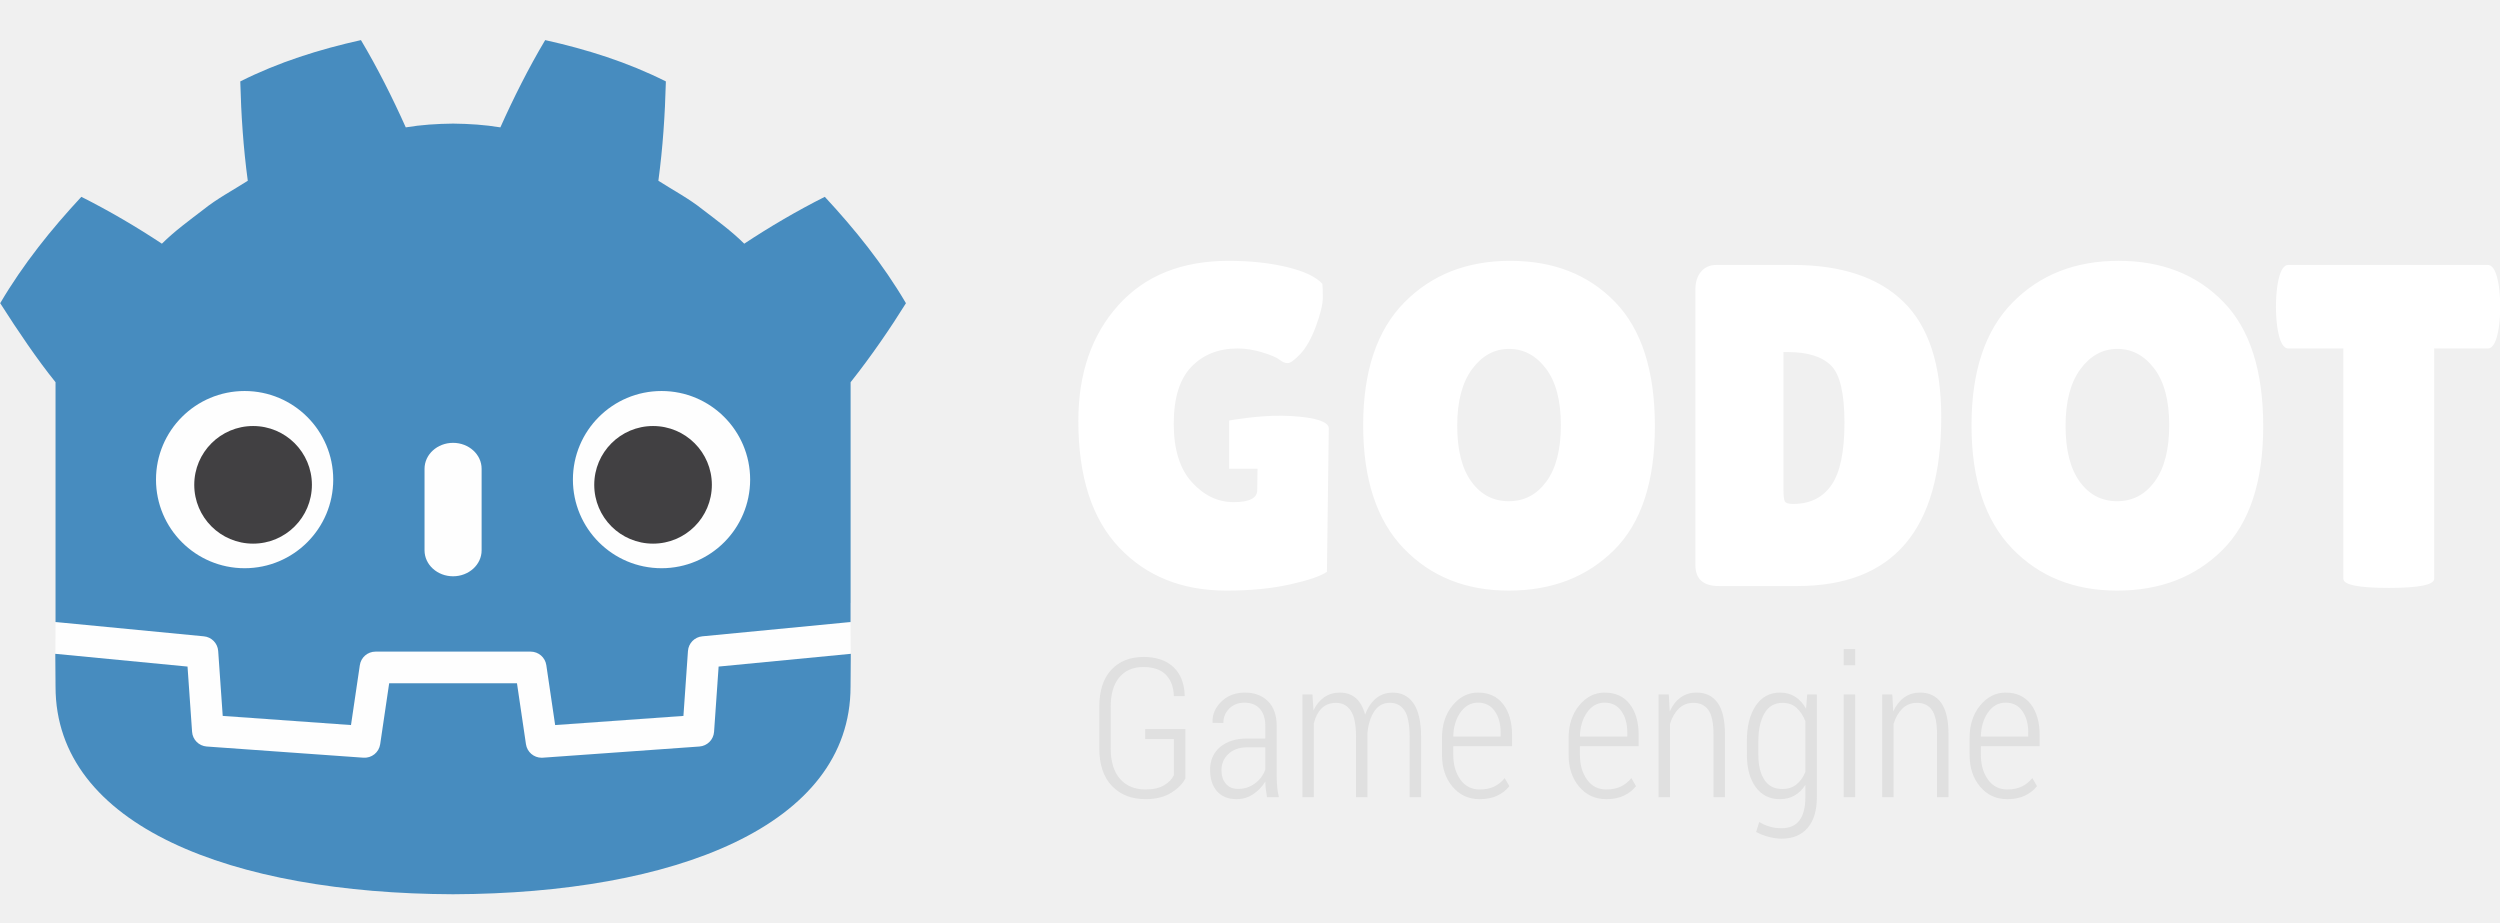
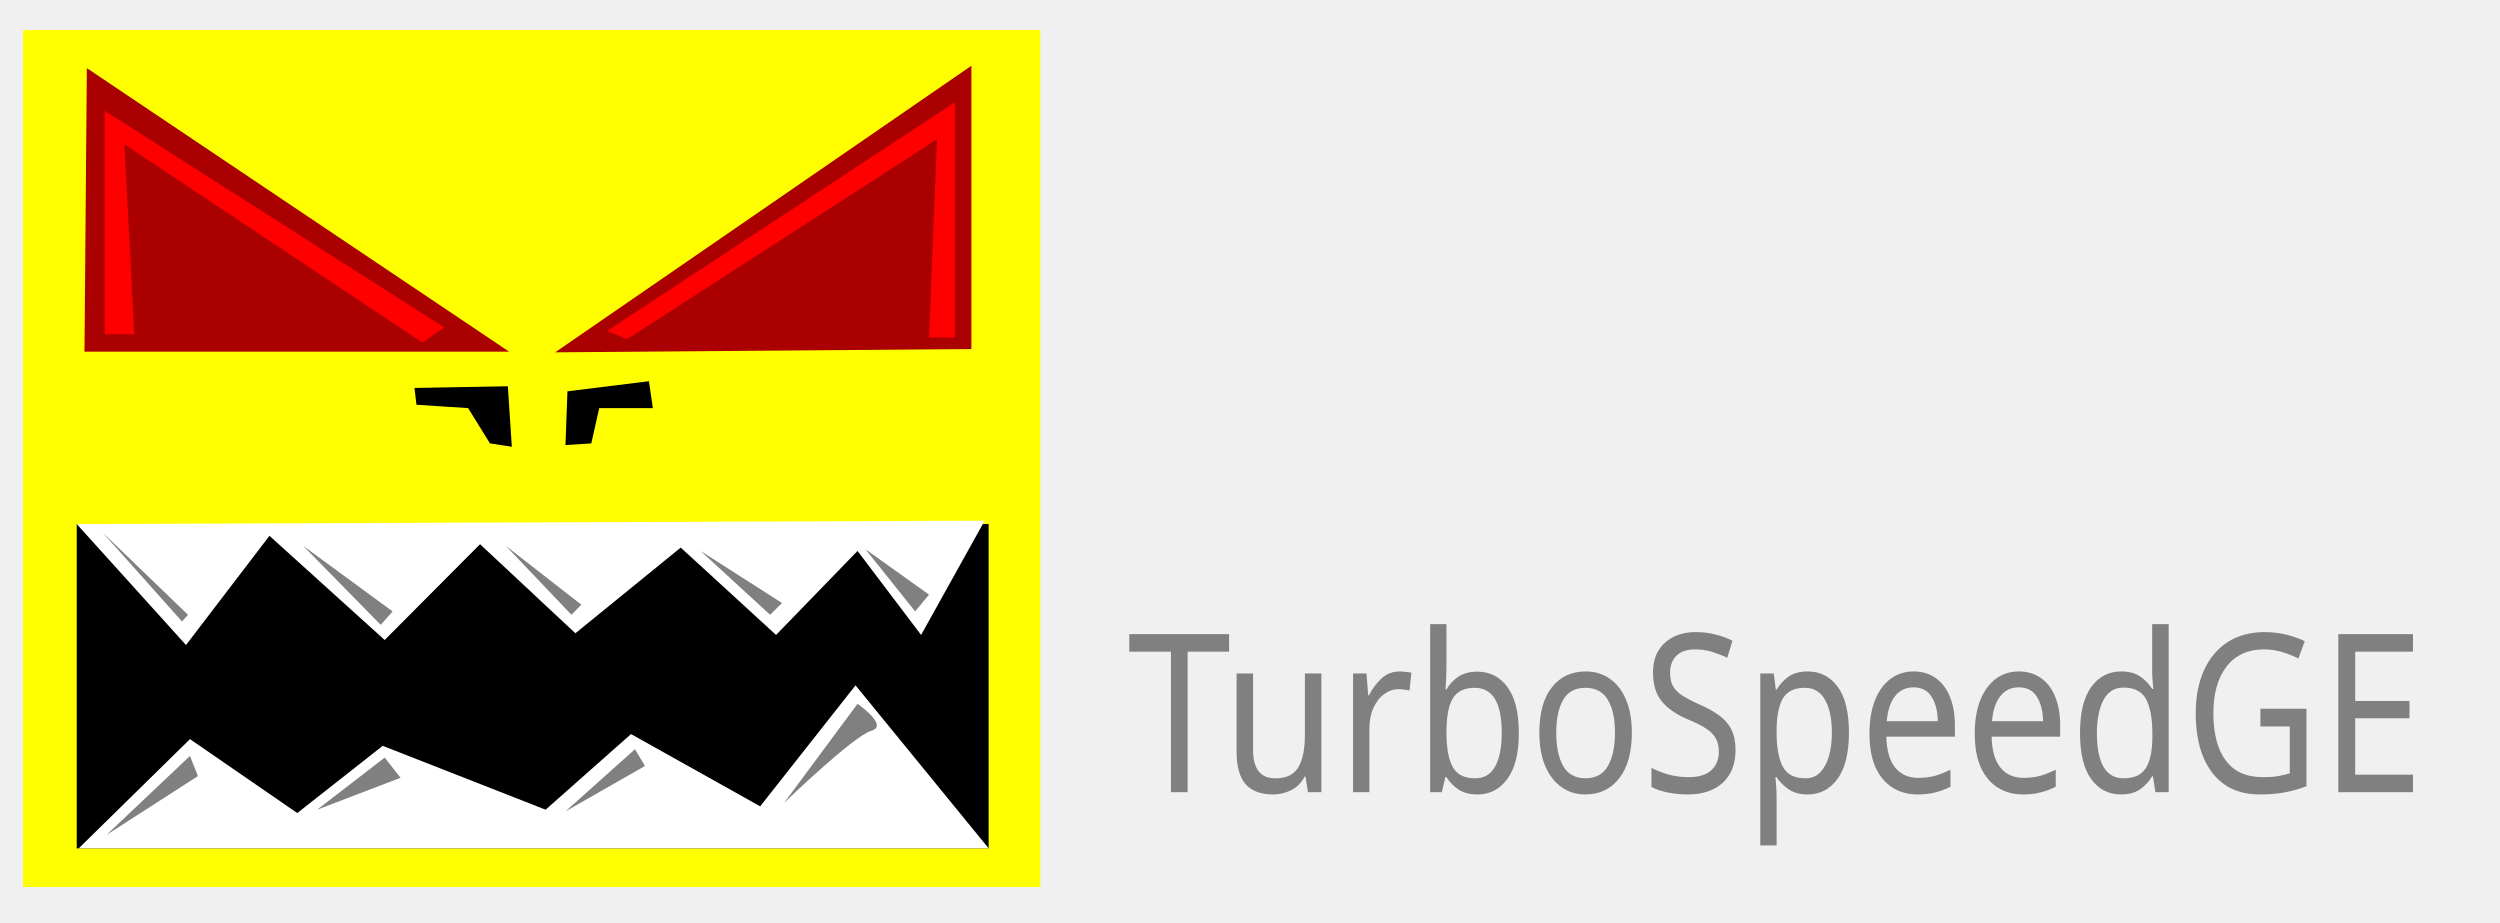
- <svg xmlns="http://www.w3.org/2000/svg" height="69" viewBox="0 0 187 69" width="187">
-   <path d="m91.912 19.51c-3.523 0-6.278 1.11-8.268 3.328-1.991 2.219-2.984 5.1-2.984 8.646 0 4.164 1.016 7.321 3.051 9.471 2.038 2.15 4.712 3.223 8.029 3.223 1.784 0 3.369-.154 4.752-.463 1.385-.308 2.304-.624 2.762-.943l.139-10.736c0-.624-1.647-.908-3.494-.939-1.847-.029-3.961.357-3.961.357v3.606h2.125l-.023 1.605c0 .595-.591.895-1.768.895-1.179 0-2.218-.499-3.121-1.494-.905-.996-1.355-2.452-1.355-4.371 0-1.923.44-3.343 1.32-4.258.879-.914 2.032-1.371 3.449-1.371.595 0 1.211.095 1.852.291.641.194 1.069.376 1.287.547.217.175.424.258.619.258.194 0 .507-.227.941-.686.435-.457.824-1.15 1.168-2.074.342-.929.514-1.641.514-2.147 0-.501-.011-.845-.033-1.027-.48-.526-1.367-.944-2.66-1.254-1.291-.309-2.739-.463-4.34-.463zm21.049 0c-3.237 0-5.879 1.041-7.926 3.121-2.046 2.083-3.07 5.14-3.07 9.18 0 4.037 1.013 7.109 3.035 9.213 2.025 2.103 4.644 3.154 7.857 3.154 3.215 0 5.838-1.011 7.875-3.033 2.037-2.026 3.053-5.114 3.053-9.266 0-4.148-.994-7.251-2.986-9.297-1.988-2.05-4.602-3.072-7.838-3.072zm45.504 0c-3.238 0-5.879 1.041-7.928 3.121-2.046 2.083-3.068 5.14-3.068 9.18 0 4.037 1.01 7.109 3.035 9.213 2.023 2.103 4.643 3.154 7.857 3.154 3.213 0 5.837-1.011 7.873-3.033 2.036-2.026 3.055-5.114 3.055-9.266 0-4.148-.994-7.251-2.984-9.297-1.991-2.05-4.603-3.072-7.84-3.072zm-30.105.309c-.459 0-.83.166-1.115.496-.287.335-.43.787-.43 1.359v20.584c0 1.053.586 1.578 1.752 1.578h5.865c7.182-0 10.773-4.209 10.773-12.627 0-3.935-.943-6.815-2.832-8.645-1.885-1.83-4.647-2.746-8.283-2.746h-5.731zm42.807 0c-.389 0-.665.528-.824 1.58-.069.503-.102 1.019-.102 1.543 0 .527.033 1.041.102 1.543.16 1.055.435 1.58.824 1.58h4.115v17.225c0 .455 1.135.686 3.398.686 2.265 0 3.397-.231 3.397-.686v-17.225h4.014c.389 0 .662-.525.824-1.58.067-.502.102-1.016.102-1.543 0-.524-.034-1.04-.102-1.543-.162-1.052-.436-1.58-.824-1.58h-14.924zm-58.291 6.279c1.099 0 2.019.492 2.762 1.475.743.983 1.115 2.391 1.115 4.221 0 1.831-.36 3.236-1.08 4.219-.721.986-1.66 1.478-2.814 1.478-1.155 0-2.086-.484-2.795-1.459-.71-.972-1.064-2.366-1.064-4.188 0-1.817.371-3.23 1.113-4.236.746-1.005 1.666-1.51 2.764-1.51zm45.504 0c1.099 0 2.018.492 2.762 1.475.743.983 1.115 2.391 1.115 4.221 0 1.831-.361 3.236-1.082 4.219-.72.986-1.657 1.478-2.812 1.478-1.155 0-2.089-.484-2.797-1.459-.708-.972-1.062-2.366-1.062-4.188 0-1.817.372-3.23 1.113-4.236.745-1.005 1.666-1.51 2.764-1.51zm-24.977.238h.344c1.464 0 2.533.335 3.209.998.672.662 1.01 2.086 1.01 4.271 0 2.185-.323 3.745-.977 4.682-.652.938-1.606 1.408-2.865 1.408-.342 0-.549-.063-.617-.189-.069-.127-.104-.429-.104-.908v-10.262z" fill="#fff" />
-   <path d="m137.91 48.551v1.211h.859v-1.211zm-52.396.59c-.997 0-1.796.324-2.393.965-.597.646-.895 1.571-.895 2.777v3.074c0 1.233.316 2.176.947 2.832.633.661 1.467.988 2.504.988.786 0 1.432-.161 1.941-.486.51-.323.859-.679 1.049-1.068v-3.688h-3.006v.748h2.147v2.693c-.138.301-.381.554-.732.762-.35.211-.817.314-1.398.314-.796 0-1.427-.263-1.895-.787-.468-.528-.703-1.294-.703-2.299v-3.092c0-.969.218-1.708.652-2.217.436-.51 1.03-.764 1.781-.764.743 0 1.306.19 1.684.566.38.379.583.915.611 1.611h.795l.014-.041c-.024-.908-.305-1.618-.838-2.127-.535-.507-1.291-.764-2.266-.764zm7.613 2.664c-.719 0-1.311.225-1.772.678-.462.454-.681.966-.658 1.545l.014.041.797.008c0-.427.148-.785.443-1.078.297-.295.675-.441 1.133-.441.493 0 .875.154 1.152.459.272.309.41.737.41 1.279v.945h-1.342c-.857 0-1.538.211-2.039.635-.501.424-.752.995-.752 1.707 0 .674.174 1.208.518 1.603.346.394.835.592 1.471.592.455 0 .867-.124 1.238-.373.372-.248.673-.564.906-.945 0 .174.011.345.031.518.021.169.053.386.096.652h.889c-.062-.248-.102-.496-.127-.754-.024-.254-.037-.521-.037-.795v-3.768c0-.806-.218-1.427-.652-1.861-.437-.431-1.008-.646-1.719-.646zm7.115 0c-.455 0-.851.115-1.188.346-.335.234-.605.564-.807.99l-.074-1.193h-.752v7.682h.854v-5.529c.118-.473.312-.847.586-1.119.272-.271.634-.408 1.082-.408.469 0 .833.195 1.096.588.264.393.393 1.051.393 1.971v4.498h.854v-4.621-.199c.062-.645.234-1.179.512-1.605.279-.427.669-.637 1.166-.637.473 0 .839.192 1.094.574.253.381.383 1.044.383 1.986v4.502h.857v-4.486c0-1.133-.185-1.973-.557-2.519-.37-.545-.893-.818-1.566-.818-.489 0-.912.146-1.26.439-.348.292-.615.696-.805 1.207-.148-.554-.382-.966-.697-1.238-.315-.273-.706-.408-1.17-.408zm10.316 0c-.744-0-1.38.321-1.908.961-.527.643-.789 1.45-.789 2.42v1.275c0 .968.263 1.762.787 2.383.526.622 1.203.934 2.031.934.516 0 .958-.09 1.324-.266.367-.176.667-.413.898-.707l-.35-.605c-.217.274-.478.484-.783.633-.305.146-.67.221-1.09.221-.604 0-1.086-.245-1.441-.74-.354-.494-.533-1.114-.533-1.857v-.639h4.396v-.844c0-.967-.224-1.737-.67-2.311-.445-.573-1.068-.857-1.873-.857zm9.473 0c-.744-0-1.378.321-1.908.961-.526.643-.791 1.45-.791 2.42v1.275c0 .968.262 1.762.789 2.383.525.622 1.203.934 2.031.934.516 0 .956-.09 1.322-.266.367-.176.668-.413.9-.707l-.348-.605c-.22.274-.481.484-.787.633-.304.146-.666.221-1.088.221-.607 0-1.088-.245-1.441-.74-.356-.494-.533-1.114-.533-1.857v-.639h4.394v-.844c0-.967-.223-1.737-.668-2.311-.444-.573-1.07-.857-1.873-.857zm6.867 0c-.456 0-.853.125-1.189.369-.34.243-.61.592-.814 1.043l-.07-1.27h-.762v7.682h.854v-5.482c.146-.479.366-.859.66-1.145.293-.288.658-.43 1.094-.43.486 0 .859.178 1.113.533.256.356.385.968.385 1.846v4.678h.859v-4.686c0-1.074-.184-1.866-.553-2.375-.365-.51-.89-.764-1.576-.764zm6.254 0c-.777 0-1.386.329-1.824.984-.442.659-.662 1.533-.662 2.621l.002 1.051c0 1.003.218 1.807.656 2.41.437.604 1.043.906 1.814.906.416 0 .784-.091 1.1-.275.317-.183.585-.449.803-.795v.93c0 .759-.148 1.33-.441 1.727-.292.391-.743.588-1.353.588-.304 0-.598-.041-.881-.125-.286-.081-.543-.196-.773-.346l-.236.748c.27.152.579.273.928.365.348.092.674.139.977.139.842 0 1.494-.273 1.953-.811.459-.54.686-1.301.686-2.285v-7.689h-.723l-.084 1.068c-.215-.385-.483-.688-.807-.895-.323-.211-.702-.316-1.133-.316zm10.467 0c-.454 0-.851.125-1.19.369-.339.243-.609.592-.814 1.043l-.07-1.27h-.76v7.682h.854v-5.482c.146-.479.366-.859.66-1.145.293-.288.658-.43 1.094-.43.488 0 .857.178 1.113.533.255.356.385.968.385 1.846v4.678h.857v-4.686c0-1.074-.181-1.866-.549-2.375-.366-.51-.894-.764-1.58-.764zm6.404 0c-.743-0-1.378.321-1.906.961-.527.643-.791 1.45-.791 2.42v1.275c0 .968.263 1.762.789 2.383.524.622 1.201.934 2.031.934.515 0 .957-.09 1.322-.266.367-.176.667-.413.9-.707l-.35-.605c-.219.274-.48.484-.787.633-.304.146-.666.221-1.086.221-.607 0-1.089-.245-1.443-.74-.355-.494-.533-1.114-.533-1.857v-.639h4.396v-.844c0-.967-.224-1.737-.668-2.311-.446-.573-1.071-.857-1.875-.857zm-12.113.143v7.682h.859v-7.682zm-27.352.609c.53 0 .945.208 1.244.627.298.419.445.946.445 1.58v.33h-3.543c.014-.717.193-1.319.537-1.807.344-.486.782-.73 1.316-.73zm9.473 0c.53 0 .944.208 1.242.627.3.419.447.946.447 1.58v.33h-3.543c.015-.717.193-1.319.535-1.807.344-.486.783-.73 1.318-.73zm29.992 0c.531 0 .946.208 1.244.627.299.419.445.946.445 1.58v.33h-3.543c.015-.717.194-1.319.537-1.807.342-.486.781-.73 1.316-.73zm-16.686.016c.421 0 .77.125 1.047.375.277.255.497.587.656.996v3.805c-.166.397-.39.709-.674.934-.285.225-.631.336-1.043.336-.601 0-1.054-.23-1.35-.695-.3-.461-.447-1.082-.447-1.861v-1.051c0-.842.151-1.527.455-2.053.301-.525.755-.785 1.355-.785zm-40.057 3.328h1.365v1.662c-.153.421-.41.768-.777 1.041-.367.272-.788.406-1.26.406-.393 0-.698-.128-.916-.389-.218-.26-.326-.596-.326-1.006 0-.485.173-.894.521-1.221.348-.329.812-.494 1.393-.494z" fill="#e0e0e0" />
-   <path d="m0 0s-.325 1.994-.515 1.976l-36.182-3.491c-2.879-.278-5.115-2.574-5.317-5.459l-.994-14.247-27.992-1.997-1.904 12.912c-.424 2.872-2.932 5.037-5.835 5.037h-38.188c-2.902 0-5.41-2.165-5.834-5.037l-1.905-12.912-27.992 1.997-.994 14.247c-.202 2.886-2.438 5.182-5.317 5.46l-36.2 3.49c-.187.018-.324-1.978-.511-1.978l-.049-7.83 30.658-4.944 1.004-14.374c.203-2.91 2.551-5.263 5.463-5.472l38.551-2.75c.146-.01.29-.016.434-.016 2.897 0 5.401 2.166 5.825 5.038l1.959 13.286h28.005l1.959-13.286c.423-2.871 2.93-5.037 5.831-5.037.142 0 .284.005.423.015l38.556 2.75c2.911.209 5.26 2.562 5.463 5.472l1.003 14.374 30.645 4.966z" fill="#fefefe" transform="matrix(.3038975 0 0 -.3038975 63.62095 46.53211)" />
-   <path d="m0 0v-47.514-6.035-5.492c.108-.001.216-.005.323-.015l36.196-3.49c1.896-.183 3.382-1.709 3.514-3.609l1.116-15.978 31.574-2.253 2.175 14.747c.282 1.912 1.922 3.329 3.856 3.329h38.188c1.933 0 3.573-1.417 3.855-3.329l2.175-14.747 31.575 2.253 1.115 15.978c.133 1.9 1.618 3.425 3.514 3.609l36.182 3.49c.107.01.214.014.322.015v4.711l.015.005v54.325c5.097 6.416 9.923 13.494 13.621 19.449-5.651 9.62-12.575 18.217-19.976 26.182-6.864-3.455-13.531-7.369-19.828-11.534-3.151 3.132-6.7 5.694-10.186 8.372-3.425 2.751-7.285 4.768-10.946 7.118 1.09 8.117 1.629 16.108 1.846 24.448-9.446 4.754-19.519 7.906-29.708 10.17-4.068-6.837-7.788-14.241-11.028-21.479-3.842.642-7.702.88-11.567.926v.006c-.027 0-.052-.006-.075-.006-.024 0-.049.006-.073.006v-.006c-3.872-.046-7.729-.284-11.572-.926-3.238 7.238-6.956 14.642-11.03 21.479-10.184-2.264-20.258-5.416-29.703-10.17.216-8.34.755-16.331 1.848-24.448-3.668-2.35-7.523-4.367-10.949-7.118-3.481-2.678-7.036-5.24-10.188-8.372-6.297 4.165-12.962 8.079-19.828 11.534-7.401-7.965-14.321-16.562-19.974-26.182 4.443-6.974 9.208-13.983 13.621-19.449z" fill="#478cbf" transform="matrix(.3038975 0 0 -.3038975 4.154146 28.58969)" />
-   <path d="m0 0-1.121-16.063c-.135-1.936-1.675-3.477-3.611-3.616l-38.555-2.751c-.094-.007-.188-.01-.281-.01-1.916 0-3.569 1.406-3.852 3.33l-2.211 14.994h-31.459l-2.211-14.994c-.297-2.018-2.101-3.469-4.133-3.32l-38.555 2.751c-1.936.139-3.476 1.68-3.611 3.616l-1.121 16.063-32.547 3.138c.015-3.498.06-7.33.06-8.093 0-34.374 43.605-50.896 97.781-51.086h.066.067c54.176.19 97.766 16.712 97.766 51.086 0 .777.047 4.593.063 8.093z" fill="#478cbf" transform="matrix(.3038975 0 0 -.3038975 53.75273 49.85909)" />
-   <path d="m0 0c0-12.052-9.765-21.815-21.813-21.815-12.042 0-21.81 9.763-21.81 21.815 0 12.044 9.768 21.802 21.81 21.802 12.048 0 21.813-9.758 21.813-21.802" fill="#fefefe" transform="matrix(.3038975 0 0 -.3038975 24.92565 35.87311)" />
-   <path d="m0 0c0-7.994-6.479-14.473-14.479-14.473-7.996 0-14.479 6.479-14.479 14.473s6.483 14.479 14.479 14.479c8 0 14.479-6.485 14.479-14.479" fill="#414042" transform="matrix(.3038975 0 0 -.3038975 23.3306 36.26631)" />
-   <path d="m0 0c-3.878 0-7.021 2.858-7.021 6.381v20.081c0 3.52 3.143 6.381 7.021 6.381s7.028-2.861 7.028-6.381v-20.081c0-3.523-3.15-6.381-7.028-6.381" fill="#fefefe" transform="matrix(.3038975 0 0 -.3038975 33.88927 43.10575)" />
-   <path d="m0 0c0-12.052 9.765-21.815 21.815-21.815 12.041 0 21.808 9.763 21.808 21.815 0 12.044-9.767 21.802-21.808 21.802-12.05 0-21.815-9.758-21.815-21.802" fill="#fefefe" transform="matrix(.3038975 0 0 -.3038975 42.85401 35.87311)" />
-   <path d="m0 0c0-7.994 6.477-14.473 14.471-14.473 8.002 0 14.479 6.479 14.479 14.473s-6.477 14.479-14.479 14.479c-7.994 0-14.471-6.485-14.471-14.479" fill="#414042" transform="matrix(.3038975 0 0 -.3038975 44.44945 36.26631)" />
+ <svg xmlns="http://www.w3.org/2000/svg" height="69" viewBox="0 0 187 69" width="187" version="1.1" id="svg14611">
+   <defs id="defs14615" />
+   <path d="m0 0s-.325 1.994-.515 1.976l-36.182-3.491c-2.879-.278-5.115-2.574-5.317-5.459l-.994-14.247-27.992-1.997-1.904 12.912c-.424 2.872-2.932 5.037-5.835 5.037h-38.188c-2.902 0-5.41-2.165-5.834-5.037l-1.905-12.912-27.992 1.997-.994 14.247c-.202 2.886-2.438 5.182-5.317 5.46l-36.2 3.49c-.187.018-.324-1.978-.511-1.978l-.049-7.83 30.658-4.944 1.004-14.374c.203-2.91 2.551-5.263 5.463-5.472l38.551-2.75c.146-.01.29-.016.434-.016 2.897 0 5.401 2.166 5.825 5.038l1.959 13.286h28.005l1.959-13.286c.423-2.871 2.93-5.037 5.831-5.037.142 0 .284.005.423.015l38.556 2.75c2.911.209 5.26 2.562 5.463 5.472l1.003 14.374 30.645 4.966z" fill="#fefefe" transform="matrix(.3038975 0 0 -.3038975 63.62095 46.53211)" id="path14595" />
+   <g id="g12853" transform="matrix(0.1480691,0,0,0.1252249,1.72717,2.123216)">
+     <rect style="fill:#ffff00;fill-opacity:1;stroke:#ffffff;stroke-width:19.962;stroke-linejoin:bevel;stroke-dasharray:none;stroke-opacity:0" id="rect8271" width="513.899" height="511.892" x="-0.019" y="0.985" />
+     <rect style="fill:#000000;fill-opacity:1;stroke:#ffffff;stroke-width:20;stroke-linejoin:bevel;stroke-dasharray:none;stroke-opacity:0" id="rect8273" width="460.669" height="193.702" x="27.098" y="296.072" />
+     <path style="fill:#aa0000;fill-opacity:1;stroke:#ffffff;stroke-width:21.466;stroke-linejoin:bevel;stroke-dasharray:none;stroke-opacity:0" d="M 32.202,23.738 31.01,193.124 H 245.559 Z" id="path8400" />
+     <path style="fill:#aa0000;fill-opacity:1;stroke:#ffffff;stroke-width:22.868;stroke-linejoin:bevel;stroke-dasharray:none;stroke-opacity:0" d="M 479.052,22.322 V 191.524 l -210.285,1.979 z" id="path8402" />
+     <path style="fill:#ffffff;fill-opacity:1;stroke:#ffffff;stroke-width:20;stroke-linejoin:bevel;stroke-dasharray:none;stroke-opacity:0" d="m 27.098,296.072 55.2,72.262 42.153,-65.236 58.211,62.225 48.175,-57.207 48.175,53.193 53.193,-51.185 48.175,52.189 41.149,-50.182 32.116,50.182 32.116,-68.247 z" id="path8404" />
+     <path style="fill:#ffffff;fill-opacity:1;stroke:#ffffff;stroke-width:20;stroke-linejoin:bevel;stroke-dasharray:none;stroke-opacity:0" d="m 28.102,489.774 56.204,-65.236 54.196,44.16 43.156,-40.145 82.298,38.138 43.156,-45.164 65.236,43.156 48.174,-72.262 67.244,97.353 z" id="path8460" />
+     <path style="fill:#ff0000;fill-opacity:1;stroke:#ffffff;stroke-width:20;stroke-linejoin:bevel;stroke-dasharray:none;stroke-opacity:0" d="M 56.204,182.662 H 41.149 V 49.178 L 212.771,178.647 201.731,187.68 51.185,69.251 Z" id="path8462" />
+     <path style="fill:#ff0000;fill-opacity:1;stroke:#ffffff;stroke-width:20;stroke-linejoin:bevel;stroke-dasharray:none;stroke-opacity:0" d="M 295.069,180.654 470.705,44.16 V 184.669 H 457.658 L 461.672,66.24 305.105,185.673 Z" id="path8464" />
+     <path style="fill:#000000;fill-opacity:1;stroke:#ffffff;stroke-width:20;stroke-linejoin:bevel;stroke-dasharray:none;stroke-opacity:0" d="m 197.716,214.778 47.171,-1.004 2.007,36.131 -11.04,-2.007 -11.04,-21.076 -26.095,-2.007 z" id="path8522" />
+     <path style="fill:#000000;fill-opacity:1;stroke:#ffffff;stroke-width:20;stroke-linejoin:bevel;stroke-dasharray:none;stroke-opacity:0" d="m 274.996,216.785 -1.004,32.116 13.047,-1.004 4.015,-21.076 27.098,1e-5 -2.007,-16.058 z" id="path8524" />
+     <path style="fill:#808080;fill-opacity:1;stroke:#ffffff;stroke-width:20;stroke-linejoin:bevel;stroke-dasharray:none;stroke-opacity:0" d="m 40.145,301.091 40.145,53.193 3.011,-4.015 z" id="path8683" />
+     <path style="fill:#808080;fill-opacity:1;stroke:#ffffff;stroke-width:20;stroke-linejoin:bevel;stroke-dasharray:none;stroke-opacity:0" d="m 141.513,309.12 39.142,47.171 6.022,-8.029 z" id="path8685" />
+     <path style="fill:#808080;fill-opacity:1;stroke:#ffffff;stroke-width:20;stroke-linejoin:bevel;stroke-dasharray:none;stroke-opacity:0" d="m 243.883,309.12 33.12,41.149 5.018,-6.022 z" id="path8687" />
+     <path style="fill:#808080;fill-opacity:1;stroke:#ffffff;stroke-width:20;stroke-linejoin:bevel;stroke-dasharray:none;stroke-opacity:0" d="m 342.24,312.131 35.127,38.138 6.022,-7.025 z" id="path8689" />
+     <path style="fill:#808080;fill-opacity:1;stroke:#ffffff;stroke-width:20;stroke-linejoin:bevel;stroke-dasharray:none;stroke-opacity:0" d="m 425.541,311.127 25.091,37.135 7.025,-10.036 z" id="path8691" />
+     <path style="fill:#808080;fill-opacity:1;stroke:#ffffff;stroke-width:20;stroke-linejoin:bevel;stroke-dasharray:none;stroke-opacity:0" d="m 42.153,481.745 42.153,-47.171 4.015,12.044 z" id="path8693" />
+     <path style="fill:#808080;fill-opacity:1;stroke:#ffffff;stroke-width:20;stroke-linejoin:bevel;stroke-dasharray:none;stroke-opacity:0" d="m 148.538,466.69 34.124,-31.113 8.029,12.044 z" id="path8695" />
+     <path style="fill:#808080;fill-opacity:1;stroke:#ffffff;stroke-width:20;stroke-linejoin:bevel;stroke-dasharray:none;stroke-opacity:0" d="m 273.992,467.694 35.127,-37.135 5.018,10.036 z" id="path8697" />
+     <path style="fill:#808080;fill-opacity:1;stroke:#ffffff;stroke-width:20;stroke-linejoin:bevel;stroke-dasharray:none;stroke-opacity:0" d="m 384.392,462.676 37.135,-59.214 c 0,0 16.058,13.047 7.025,16.058 -9.033,3.011 -44.16,43.156 -44.16,43.156 z" id="path8699" />
+   </g>
+   <text xml:space="preserve" style="font-size:15.195px;font-family:Aharoni;-inkscape-font-specification:Aharoni;fill:#808080;stroke:#ffffff;stroke-width:11.965;stroke-linejoin:bevel;stroke-opacity:0" x="91.789" y="54.437" id="text14058" transform="scale(0.9187071,1.088486)">
+     <tspan id="tspan14056" style="stroke-width:11.965" x="91.789" y="54.437">TurboSpeedGE</tspan>
+   </text>
</svg>
